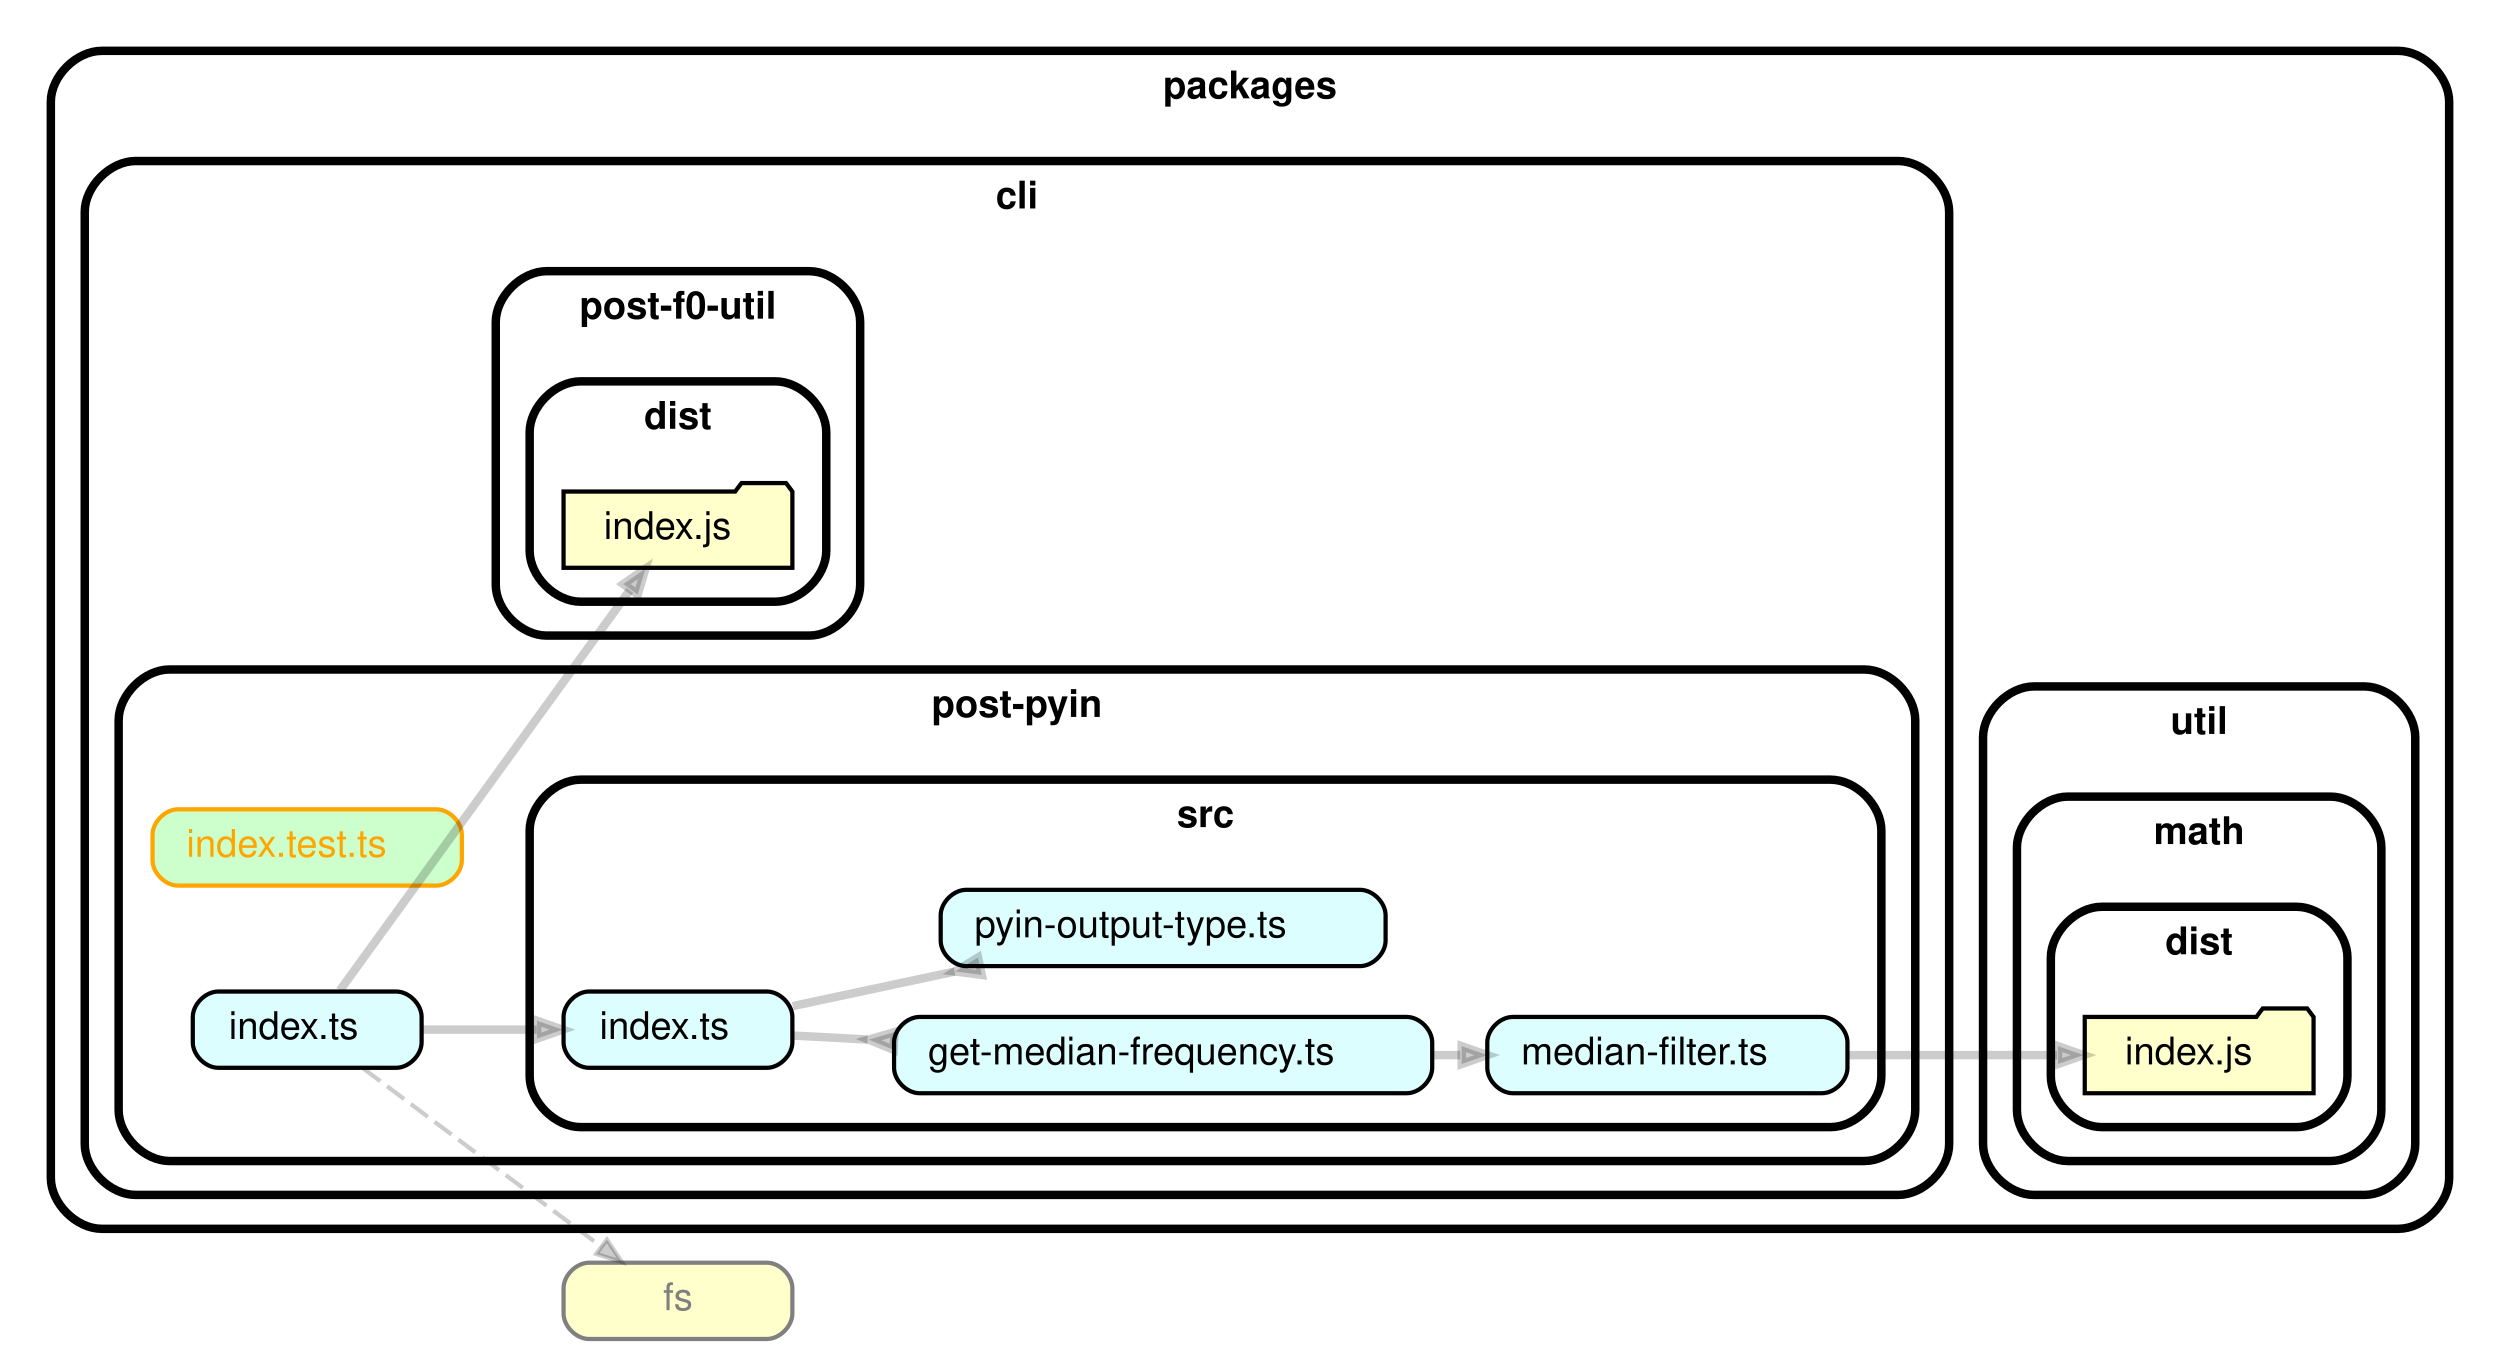
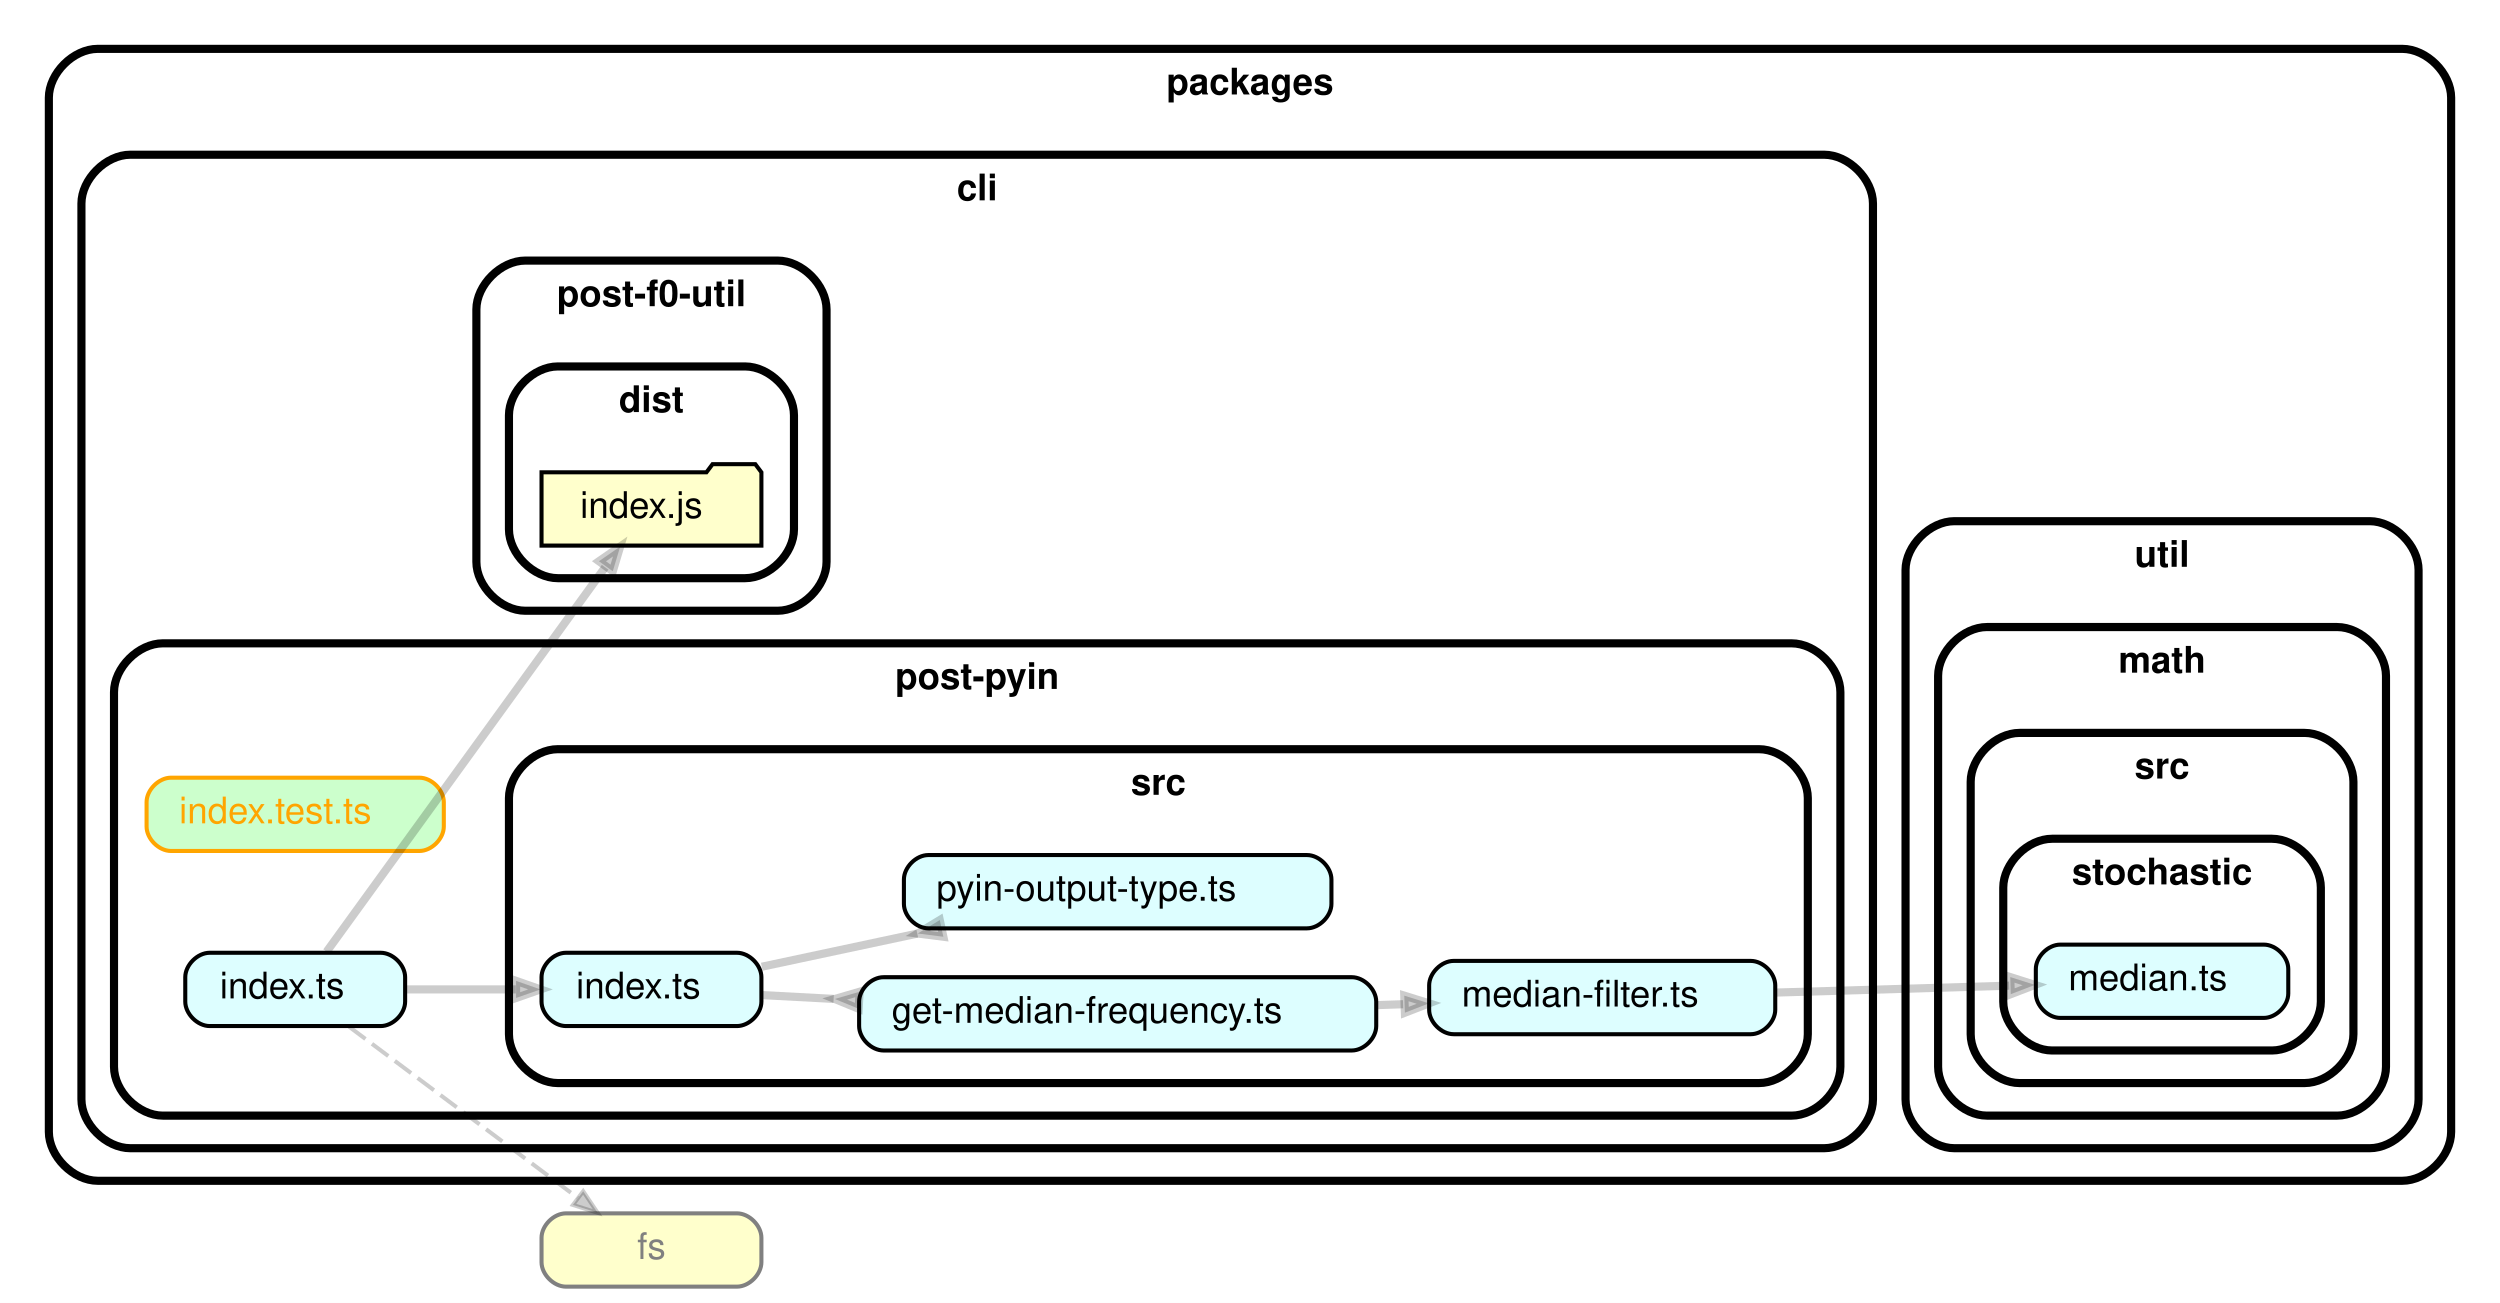
- <svg xmlns="http://www.w3.org/2000/svg" xmlns:xlink="http://www.w3.org/1999/xlink" width="590pt" height="320pt" viewBox="0.00 0.00 590.00 320.00">
+ <svg xmlns="http://www.w3.org/2000/svg" xmlns:xlink="http://www.w3.org/1999/xlink" width="614pt" height="320pt" viewBox="0.00 0.00 614.00 320.00">
  <g id="graph0" class="graph" transform="scale(1 1) rotate(0) translate(4 316)">
-     <polygon fill="white" stroke="transparent" points="-4,4 -4,-316 586,-316 586,4 -4,4" />
+     <polygon fill="white" stroke="transparent" points="-4,4 -4,-316 610,-316 610,4 -4,4" />
    <g id="clust1" class="cluster">
-       <path fill="#ffffff" stroke="black" stroke-width="2" d="M20,-26C20,-26 562,-26 562,-26 568,-26 574,-32 574,-38 574,-38 574,-292 574,-292 574,-298 568,-304 562,-304 562,-304 20,-304 20,-304 14,-304 8,-298 8,-292 8,-292 8,-38 8,-38 8,-32 14,-26 20,-26" />
-       <text text-anchor="middle" x="291" y="-292.8" font-family="Helvetica,sans-Serif" font-weight="bold" font-size="9.00">packages</text>
+       <path fill="#ffffff" stroke="black" stroke-width="2" d="M20,-26C20,-26 586,-26 586,-26 592,-26 598,-32 598,-38 598,-38 598,-292 598,-292 598,-298 592,-304 586,-304 586,-304 20,-304 20,-304 14,-304 8,-298 8,-292 8,-292 8,-38 8,-38 8,-32 14,-26 20,-26" />
+       <text text-anchor="middle" x="303" y="-292.8" font-family="Helvetica,sans-Serif" font-weight="bold" font-size="9.00">packages</text>
    </g>
    <g id="clust2" class="cluster">
      <path fill="#ffffff" stroke="black" stroke-width="2" d="M28,-34C28,-34 444,-34 444,-34 450,-34 456,-40 456,-46 456,-46 456,-266 456,-266 456,-272 450,-278 444,-278 444,-278 28,-278 28,-278 22,-278 16,-272 16,-266 16,-266 16,-46 16,-46 16,-40 22,-34 28,-34" />
      <text text-anchor="middle" x="236" y="-266.8" font-family="Helvetica,sans-Serif" font-weight="bold" font-size="9.00">cli</text>
    </g>
    <g id="clust3" class="cluster">
      <path fill="#ffffff" stroke="black" stroke-width="2" d="M125,-166C125,-166 187,-166 187,-166 193,-166 199,-172 199,-178 199,-178 199,-240 199,-240 199,-246 193,-252 187,-252 187,-252 125,-252 125,-252 119,-252 113,-246 113,-240 113,-240 113,-178 113,-178 113,-172 119,-166 125,-166" />
      <text text-anchor="middle" x="156" y="-240.8" font-family="Helvetica,sans-Serif" font-weight="bold" font-size="9.00">post-f0-util</text>
    </g>
    <g id="clust4" class="cluster">
      <path fill="#ffffff" stroke="black" stroke-width="2" d="M133,-174C133,-174 179,-174 179,-174 185,-174 191,-180 191,-186 191,-186 191,-214 191,-214 191,-220 185,-226 179,-226 179,-226 133,-226 133,-226 127,-226 121,-220 121,-214 121,-214 121,-186 121,-186 121,-180 127,-174 133,-174" />
      <text text-anchor="middle" x="156" y="-214.8" font-family="Helvetica,sans-Serif" font-weight="bold" font-size="9.00">dist</text>
    </g>
    <g id="clust5" class="cluster">
      <path fill="#ffffff" stroke="black" stroke-width="2" d="M36,-42C36,-42 436,-42 436,-42 442,-42 448,-48 448,-54 448,-54 448,-146 448,-146 448,-152 442,-158 436,-158 436,-158 36,-158 36,-158 30,-158 24,-152 24,-146 24,-146 24,-54 24,-54 24,-48 30,-42 36,-42" />
      <text text-anchor="middle" x="236" y="-146.8" font-family="Helvetica,sans-Serif" font-weight="bold" font-size="9.00">post-pyin</text>
    </g>
    <g id="clust6" class="cluster">
      <path fill="#ffffff" stroke="black" stroke-width="2" d="M133,-50C133,-50 428,-50 428,-50 434,-50 440,-56 440,-62 440,-62 440,-120 440,-120 440,-126 434,-132 428,-132 428,-132 133,-132 133,-132 127,-132 121,-126 121,-120 121,-120 121,-62 121,-62 121,-56 127,-50 133,-50" />
      <text text-anchor="middle" x="280.5" y="-120.8" font-family="Helvetica,sans-Serif" font-weight="bold" font-size="9.00">src</text>
    </g>
    <g id="clust7" class="cluster">
-       <path fill="#ffffff" stroke="black" stroke-width="2" d="M476,-34C476,-34 554,-34 554,-34 560,-34 566,-40 566,-46 566,-46 566,-142 566,-142 566,-148 560,-154 554,-154 554,-154 476,-154 476,-154 470,-154 464,-148 464,-142 464,-142 464,-46 464,-46 464,-40 470,-34 476,-34" />
-       <text text-anchor="middle" x="515" y="-142.8" font-family="Helvetica,sans-Serif" font-weight="bold" font-size="9.00">util</text>
+       <path fill="#ffffff" stroke="black" stroke-width="2" d="M476,-34C476,-34 578,-34 578,-34 584,-34 590,-40 590,-46 590,-46 590,-176 590,-176 590,-182 584,-188 578,-188 578,-188 476,-188 476,-188 470,-188 464,-182 464,-176 464,-176 464,-46 464,-46 464,-40 470,-34 476,-34" />
+       <text text-anchor="middle" x="527" y="-176.8" font-family="Helvetica,sans-Serif" font-weight="bold" font-size="9.00">util</text>
    </g>
    <g id="clust8" class="cluster">
-       <path fill="#ffffff" stroke="black" stroke-width="2" d="M484,-42C484,-42 546,-42 546,-42 552,-42 558,-48 558,-54 558,-54 558,-116 558,-116 558,-122 552,-128 546,-128 546,-128 484,-128 484,-128 478,-128 472,-122 472,-116 472,-116 472,-54 472,-54 472,-48 478,-42 484,-42" />
-       <text text-anchor="middle" x="515" y="-116.8" font-family="Helvetica,sans-Serif" font-weight="bold" font-size="9.00">math</text>
+       <path fill="#ffffff" stroke="black" stroke-width="2" d="M484,-42C484,-42 570,-42 570,-42 576,-42 582,-48 582,-54 582,-54 582,-150 582,-150 582,-156 576,-162 570,-162 570,-162 484,-162 484,-162 478,-162 472,-156 472,-150 472,-150 472,-54 472,-54 472,-48 478,-42 484,-42" />
+       <text text-anchor="middle" x="527" y="-150.8" font-family="Helvetica,sans-Serif" font-weight="bold" font-size="9.00">math</text>
    </g>
    <g id="clust9" class="cluster">
-       <path fill="#ffffff" stroke="black" stroke-width="2" d="M492,-50C492,-50 538,-50 538,-50 544,-50 550,-56 550,-62 550,-62 550,-90 550,-90 550,-96 544,-102 538,-102 538,-102 492,-102 492,-102 486,-102 480,-96 480,-90 480,-90 480,-62 480,-62 480,-56 486,-50 492,-50" />
-       <text text-anchor="middle" x="515" y="-90.8" font-family="Helvetica,sans-Serif" font-weight="bold" font-size="9.00">dist</text>
+       <path fill="#ffffff" stroke="black" stroke-width="2" d="M492,-50C492,-50 562,-50 562,-50 568,-50 574,-56 574,-62 574,-62 574,-124 574,-124 574,-130 568,-136 562,-136 562,-136 492,-136 492,-136 486,-136 480,-130 480,-124 480,-124 480,-62 480,-62 480,-56 486,-50 492,-50" />
+       <text text-anchor="middle" x="527" y="-124.8" font-family="Helvetica,sans-Serif" font-weight="bold" font-size="9.00">src</text>
+     </g>
+     <g id="clust10" class="cluster">
+       <path fill="#ffffff" stroke="black" stroke-width="2" d="M500,-58C500,-58 554,-58 554,-58 560,-58 566,-64 566,-70 566,-70 566,-98 566,-98 566,-104 560,-110 554,-110 554,-110 500,-110 500,-110 494,-110 488,-104 488,-98 488,-98 488,-70 488,-70 488,-64 494,-58 500,-58" />
+       <text text-anchor="middle" x="527" y="-98.8" font-family="Helvetica,sans-Serif" font-weight="bold" font-size="9.00">stochastic</text>
    </g>
    <g id="node1" class="node">
      <g id="a_node1">
        <a xlink:href="https://nodejs.org/api/fs.html" xlink:title="fs">
          <path fill="#ffffcc" stroke="grey" d="M177,-18C177,-18 135,-18 135,-18 132,-18 129,-15 129,-12 129,-12 129,-6 129,-6 129,-3 132,0 135,0 135,0 177,0 177,0 180,0 183,-3 183,-6 183,-6 183,-12 183,-12 183,-15 180,-18 177,-18" />
          <text text-anchor="middle" x="156" y="-6.8" font-family="Helvetica,sans-Serif" font-size="9.00" fill="grey">fs</text>
        </a>
      </g>
    </g>
    <g id="node2" class="node">
      <g id="a_node2">
        <a xlink:href="packages/cli/post-f0-util/dist/index.js" xlink:title="index.js">
          <polygon fill="#ffffcc" stroke="black" points="183,-200 181.5,-202 171,-202 169.5,-200 129,-200 129,-182 183,-182 183,-200" />
          <text text-anchor="start" x="138.5" y="-188.8" font-family="Helvetica,sans-Serif" font-size="9.00">index.js</text>
        </a>
      </g>
    </g>
    <g id="node3" class="node">
      <g id="a_node3">
        <a xlink:href="packages/cli/post-pyin/index.test.ts" xlink:title="no-orphans">
          <path fill="#ccffcc" stroke="orange" d="M99,-125C99,-125 38,-125 38,-125 35,-125 32,-122 32,-119 32,-119 32,-113 32,-113 32,-110 35,-107 38,-107 38,-107 99,-107 99,-107 102,-107 105,-110 105,-113 105,-113 105,-119 105,-119 105,-122 102,-125 99,-125" />
          <text text-anchor="start" x="40" y="-113.8" font-family="Helvetica,sans-Serif" font-size="9.00" fill="orange">index.test.ts</text>
        </a>
      </g>
    </g>
    <g id="node4" class="node">
      <g id="a_node4">
        <a xlink:href="packages/cli/post-pyin/index.ts" xlink:title="index.ts">
          <path fill="#ddfeff" stroke="black" d="M89.5,-82C89.5,-82 47.5,-82 47.5,-82 44.5,-82 41.5,-79 41.5,-76 41.5,-76 41.5,-70 41.5,-70 41.5,-67 44.5,-64 47.5,-64 47.5,-64 89.5,-64 89.5,-64 92.5,-64 95.5,-67 95.5,-70 95.5,-70 95.5,-76 95.5,-76 95.5,-79 92.5,-82 89.5,-82" />
          <text text-anchor="start" x="50" y="-70.8" font-family="Helvetica,sans-Serif" font-size="9.00">index.ts</text>
        </a>
      </g>
    </g>
    <g id="edge3" class="edge">
      <path fill="none" stroke="#000000" stroke-dasharray="5,2" stroke-opacity="0.2" d="M81.75,-63.83C96.48,-52.8 121.29,-34.23 137.9,-21.8" />
      <polygon fill="#000000" fill-opacity="0.2" stroke="#000000" stroke-opacity="0.2" points="139.23,-23.43 142.77,-18.15 136.71,-20.07 139.23,-23.43" />
    </g>
    <g id="edge2" class="edge">
      <path fill="none" stroke="#000000" stroke-width="2" stroke-opacity="0.2" d="M76.21,-82.26C91.07,-102.77 126.84,-152.14 144.61,-176.67" />
      <polygon fill="#000000" fill-opacity="0.2" stroke="#000000" stroke-width="2" stroke-opacity="0.2" points="143.1,-178.16 148.32,-181.78 146.5,-175.69 143.1,-178.16" />
    </g>
    <g id="node5" class="node">
      <g id="a_node5">
        <a xlink:href="packages/cli/post-pyin/src/index.ts" xlink:title="index.ts">
          <path fill="#ddfeff" stroke="black" d="M177,-82C177,-82 135,-82 135,-82 132,-82 129,-79 129,-76 129,-76 129,-70 129,-70 129,-67 132,-64 135,-64 135,-64 177,-64 177,-64 180,-64 183,-67 183,-70 183,-70 183,-76 183,-76 183,-79 180,-82 177,-82" />
          <text text-anchor="start" x="137.5" y="-70.8" font-family="Helvetica,sans-Serif" font-size="9.00">index.ts</text>
        </a>
      </g>
    </g>
    <g id="edge1" class="edge">
      <path fill="none" stroke="#000000" stroke-width="2" stroke-opacity="0.2" d="M95.62,-73C104.16,-73 113.74,-73 122.68,-73" />
      <polygon fill="#000000" fill-opacity="0.2" stroke="#000000" stroke-width="2" stroke-opacity="0.2" points="122.75,-75.1 128.75,-73 122.75,-70.9 122.75,-75.1" />
    </g>
    <g id="node6" class="node">
      <g id="a_node6">
        <a xlink:href="packages/cli/post-pyin/src/get-median-frequency.ts" xlink:title="get-median-frequency.ts">
          <path fill="#ddfeff" stroke="black" d="M328,-76C328,-76 213,-76 213,-76 210,-76 207,-73 207,-70 207,-70 207,-64 207,-64 207,-61 210,-58 213,-58 213,-58 328,-58 328,-58 331,-58 334,-61 334,-64 334,-64 334,-70 334,-70 334,-73 331,-76 328,-76" />
          <text text-anchor="start" x="215" y="-64.8" font-family="Helvetica,sans-Serif" font-size="9.00">get-median-frequency.ts</text>
        </a>
      </g>
    </g>
    <g id="edge5" class="edge">
      <path fill="none" stroke="#000000" stroke-width="2" stroke-opacity="0.2" d="M183.09,-71.61C188.54,-71.32 194.53,-71 200.74,-70.67" />
      <polygon fill="#000000" fill-opacity="0.2" stroke="#000000" stroke-width="2" stroke-opacity="0.2" points="207.11,-72.43 201.01,-70.65 206.89,-68.24 207.11,-72.43" />
    </g>
    <g id="node8" class="node">
      <g id="a_node8">
        <a xlink:href="packages/cli/post-pyin/src/pyin-output-type.ts" xlink:title="pyin-output-type.ts">
          <path fill="#ddfeff" stroke="black" d="M317,-106C317,-106 224,-106 224,-106 221,-106 218,-103 218,-100 218,-100 218,-94 218,-94 218,-91 221,-88 224,-88 224,-88 317,-88 317,-88 320,-88 323,-91 323,-94 323,-94 323,-100 323,-100 323,-103 320,-106 317,-106" />
          <text text-anchor="start" x="226" y="-94.8" font-family="Helvetica,sans-Serif" font-size="9.00">pyin-output-type.ts</text>
        </a>
      </g>
    </g>
    <g id="edge6" class="edge">
      <path fill="none" stroke="#000000" stroke-width="2" stroke-opacity="0.2" d="M183.09,-78.57C194.46,-80.99 208.17,-83.92 221.28,-86.71" />
      <polygon fill="#000000" fill-opacity="0.2" stroke="#000000" stroke-width="2" stroke-opacity="0.2" points="226.81,-90.04 221.38,-86.73 227.69,-85.93 226.81,-90.04" />
    </g>
    <g id="node7" class="node">
      <g id="a_node7">
        <a xlink:href="packages/cli/post-pyin/src/median-filter.ts" xlink:title="median-filter.ts">
-           <path fill="#ddfeff" stroke="black" d="M426,-76C426,-76 353,-76 353,-76 350,-76 347,-73 347,-70 347,-70 347,-64 347,-64 347,-61 350,-58 353,-58 353,-58 426,-58 426,-58 429,-58 432,-61 432,-64 432,-64 432,-70 432,-70 432,-73 429,-76 426,-76" />
-           <text text-anchor="start" x="355" y="-64.8" font-family="Helvetica,sans-Serif" font-size="9.00">median-filter.ts</text>
+           <path fill="#ddfeff" stroke="black" d="M426,-80C426,-80 353,-80 353,-80 350,-80 347,-77 347,-74 347,-74 347,-68 347,-68 347,-65 350,-62 353,-62 353,-62 426,-62 426,-62 429,-62 432,-65 432,-68 432,-68 432,-74 432,-74 432,-77 429,-80 426,-80" />
+           <text text-anchor="start" x="355" y="-68.8" font-family="Helvetica,sans-Serif" font-size="9.00">median-filter.ts</text>
        </a>
      </g>
    </g>
    <g id="edge4" class="edge">
-       <path fill="none" stroke="#000000" stroke-width="2" stroke-opacity="0.2" d="M334.11,-67C336.28,-67 338.45,-67 340.6,-67" />
-       <polygon fill="#000000" fill-opacity="0.2" stroke="#000000" stroke-width="2" stroke-opacity="0.2" points="340.96,-69.1 346.96,-67 340.96,-64.9 340.96,-69.1" />
+       <path fill="none" stroke="#000000" stroke-width="2" stroke-opacity="0.2" d="M334.11,-69.14C336.28,-69.21 338.45,-69.29 340.6,-69.36" />
+       <polygon fill="#000000" fill-opacity="0.2" stroke="#000000" stroke-width="2" stroke-opacity="0.2" points="340.89,-71.47 346.96,-69.58 341.04,-67.28 340.89,-71.47" />
    </g>
    <g id="node9" class="node">
      <g id="a_node9">
-         <a xlink:href="packages/util/math/dist/index.js" xlink:title="index.js">
-           <polygon fill="#ffffcc" stroke="black" points="542,-76 540.5,-78 530,-78 528.5,-76 488,-76 488,-58 542,-58 542,-76" />
-           <text text-anchor="start" x="497.5" y="-64.8" font-family="Helvetica,sans-Serif" font-size="9.00">index.js</text>
+         <a xlink:href="packages/util/math/src/stochastic/median.ts" xlink:title="median.ts">
+           <path fill="#ddfeff" stroke="black" d="M552,-84C552,-84 502,-84 502,-84 499,-84 496,-81 496,-78 496,-78 496,-72 496,-72 496,-69 499,-66 502,-66 502,-66 552,-66 552,-66 555,-66 558,-69 558,-72 558,-72 558,-78 558,-78 558,-81 555,-84 552,-84" />
+           <text text-anchor="start" x="504" y="-72.8" font-family="Helvetica,sans-Serif" font-size="9.00">median.ts</text>
        </a>
      </g>
    </g>
    <g id="edge7" class="edge">
-       <path fill="none" stroke="#000000" stroke-width="2" stroke-opacity="0.2" d="M432.31,-67C448.35,-67 466.41,-67 481.45,-67" />
-       <polygon fill="#000000" fill-opacity="0.2" stroke="#000000" stroke-width="2" stroke-opacity="0.2" points="481.7,-69.1 487.7,-67 481.7,-64.9 481.7,-69.1" />
+       <path fill="none" stroke="#000000" stroke-width="2" stroke-opacity="0.2" d="M432.26,-72.23C450.54,-72.77 471.8,-73.4 489.45,-73.92" />
+       <polygon fill="#000000" fill-opacity="0.2" stroke="#000000" stroke-width="2" stroke-opacity="0.2" points="489.72,-76.03 495.78,-74.11 489.84,-71.83 489.72,-76.03" />
    </g>
  </g>
</svg>
